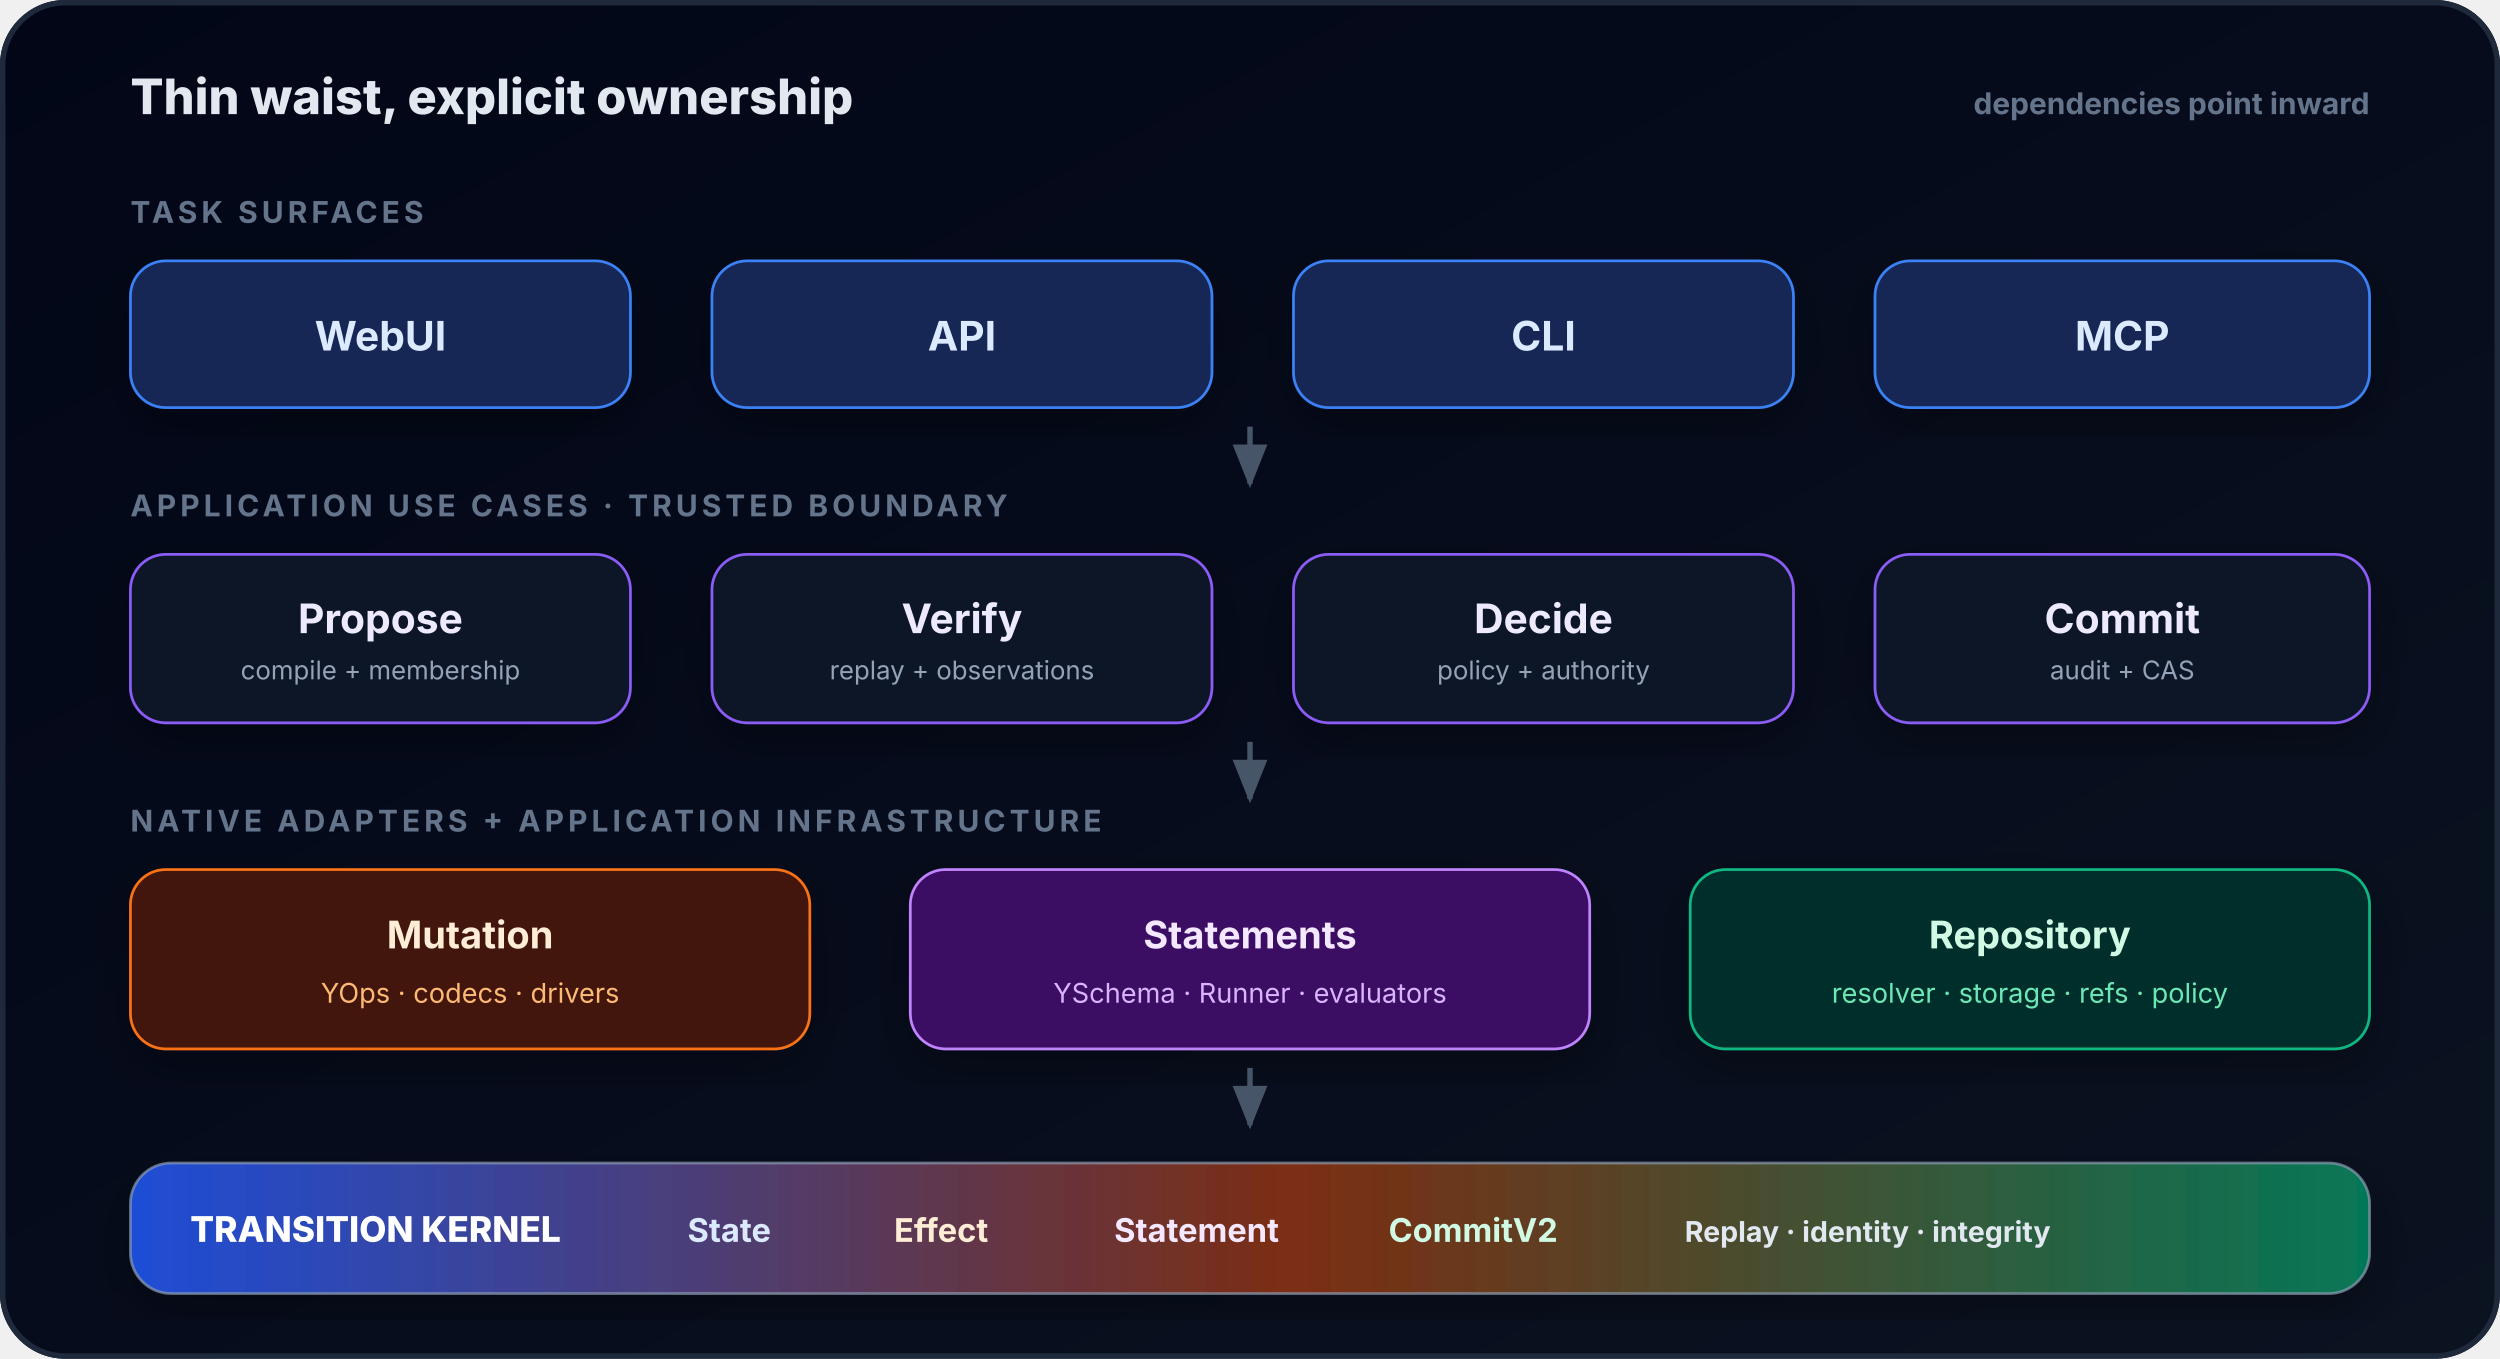
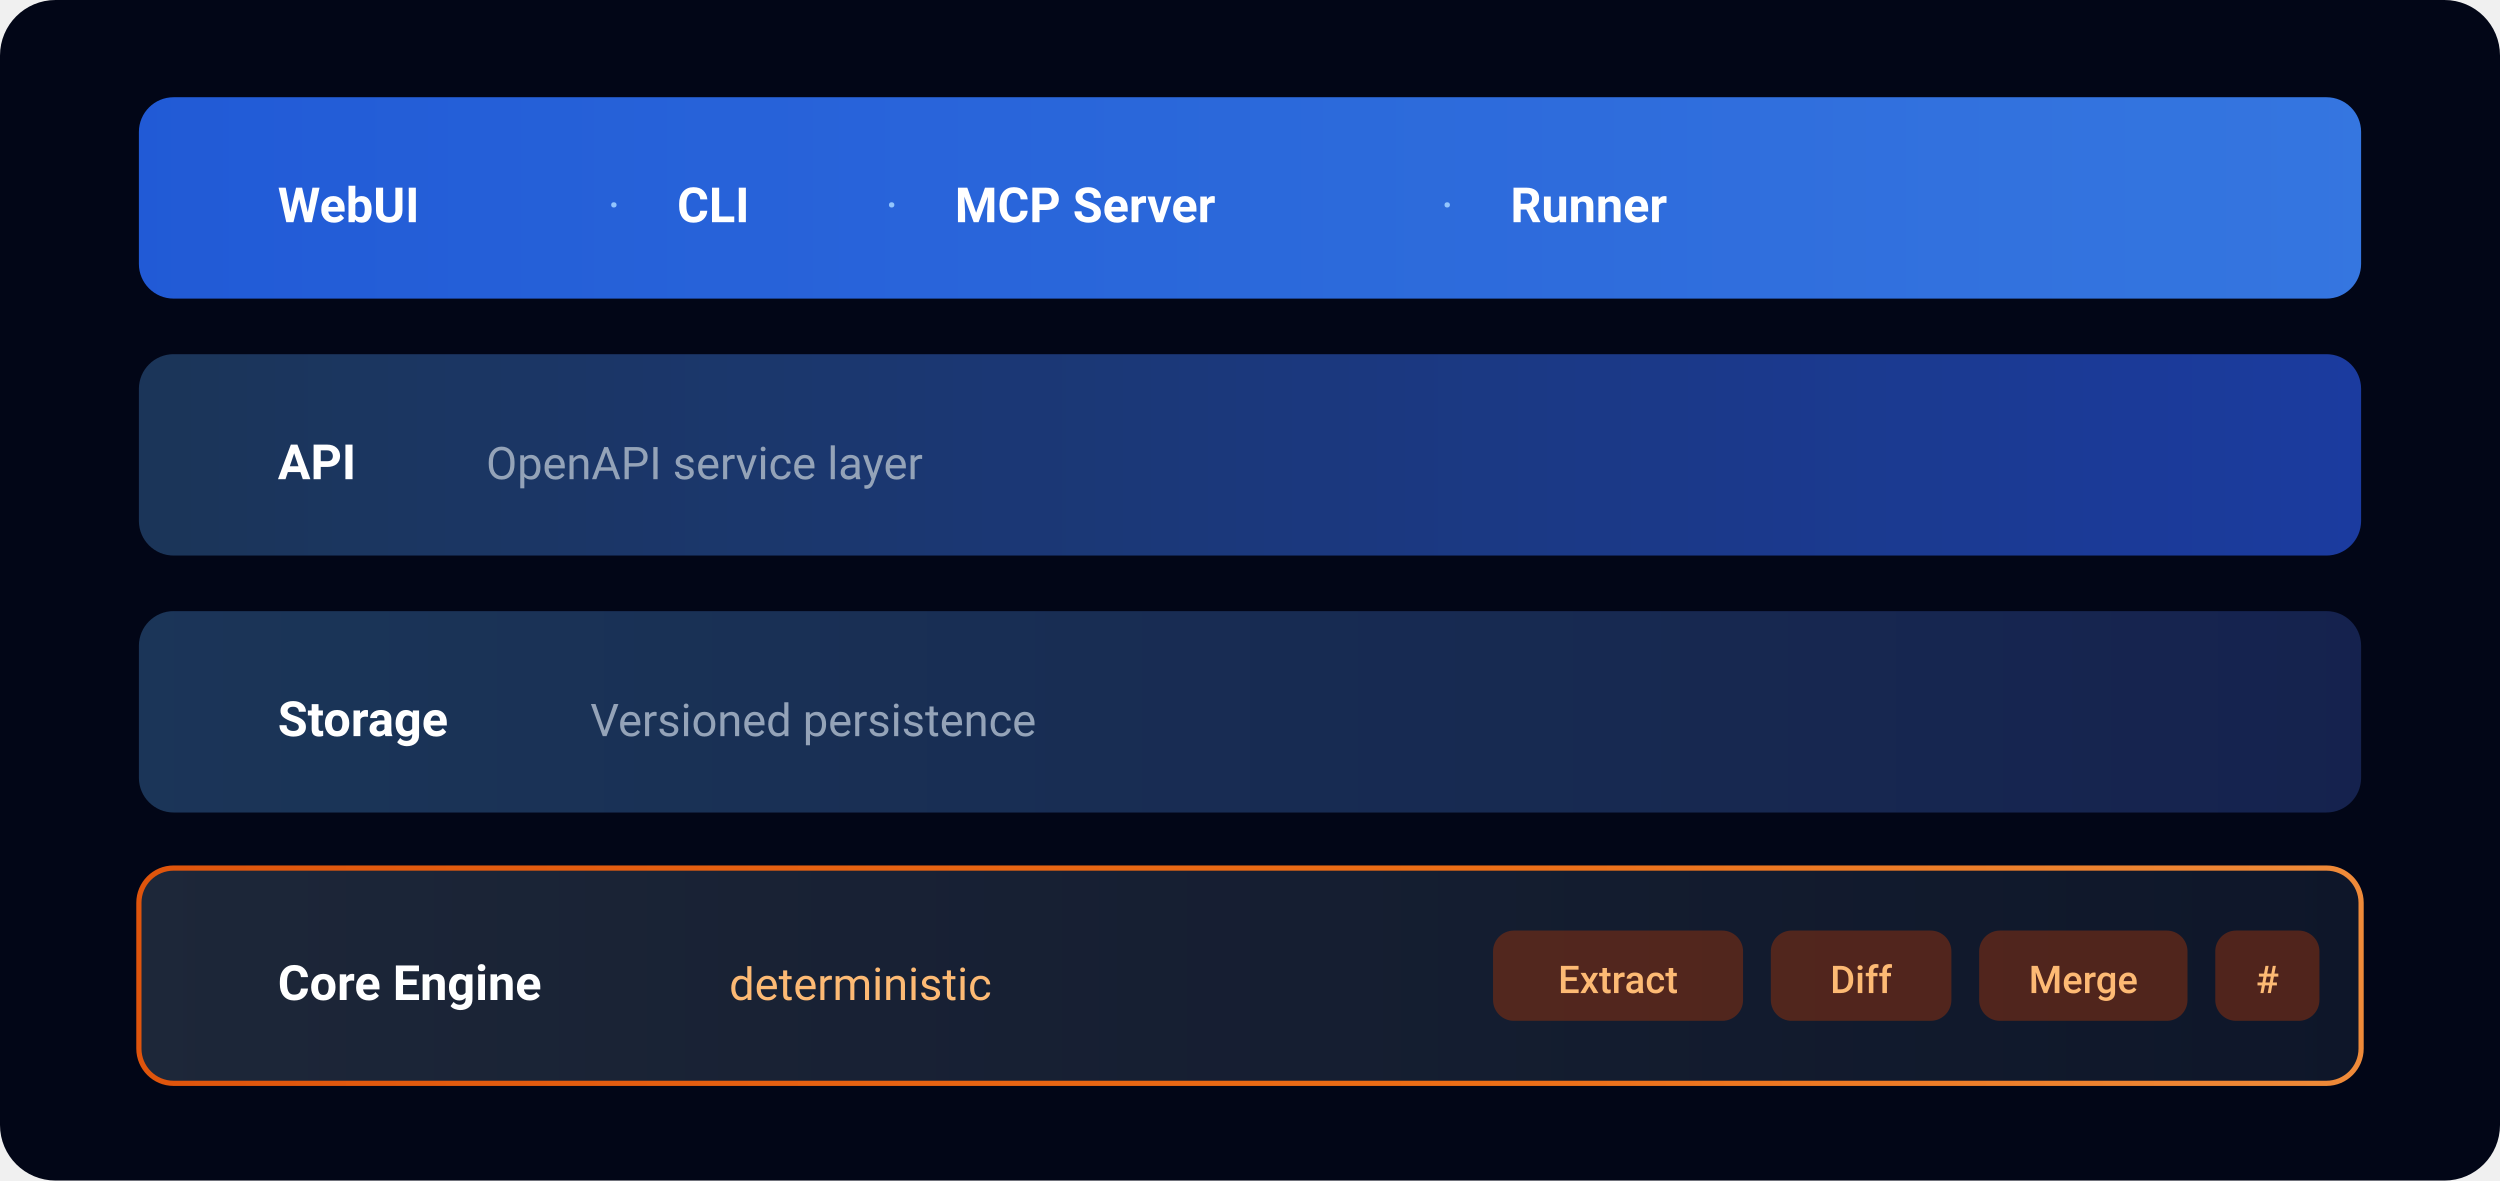
- <svg xmlns="http://www.w3.org/2000/svg" width="920" height="500" viewBox="0 0 920 500" font-family="-apple-system, BlinkMacSystemFont, 'Segoe UI', sans-serif">
+ <svg xmlns="http://www.w3.org/2000/svg" width="720" height="340" viewBox="0 0 720 340" font-family="-apple-system, BlinkMacSystemFont, 'Segoe UI', Roboto, sans-serif">
  <defs>
-     <linearGradient id="bg" x1="0" y1="0" x2="1" y2="1">
-       <stop offset="0" stop-color="#020617" />
-       <stop offset="1" stop-color="#0b1220" />
+     <linearGradient id="layer0" x1="0" y1="0" x2="1" y2="0">
+       <stop offset="0%" stop-color="#1e293b" />
+       <stop offset="100%" stop-color="#0f172a" />
    </linearGradient>
-     <linearGradient id="kernel" x1="0" y1="0" x2="1" y2="0">
-       <stop offset="0" stop-color="#1d4ed8" />
-       <stop offset="0.52" stop-color="#7c2d12" />
-       <stop offset="1" stop-color="#047857" />
+     <linearGradient id="layer1" x1="0" y1="0" x2="1" y2="0">
+       <stop offset="0%" stop-color="#1e3a5f" />
+       <stop offset="100%" stop-color="#172554" />
    </linearGradient>
-     <marker id="down" viewBox="0 0 10 8" refX="9" refY="4" markerWidth="8" markerHeight="7" orient="auto">
-       <path d="M0 0L10 4L0 8Z" fill="#475569" />
-     </marker>
-     <filter id="shadow" x="-20%" y="-20%" width="140%" height="140%">
-       <feDropShadow dx="0" dy="7" stdDeviation="9" flood-color="#000000" flood-opacity="0.3" />
-     </filter>
+     <linearGradient id="layer2" x1="0" y1="0" x2="1" y2="0">
+       <stop offset="0%" stop-color="#1e3a5f" />
+       <stop offset="100%" stop-color="#1e40af" />
+     </linearGradient>
+     <linearGradient id="layer3" x1="0" y1="0" x2="1" y2="0">
+       <stop offset="0%" stop-color="#2563eb" />
+       <stop offset="100%" stop-color="#3b82f6" />
+     </linearGradient>
+     <linearGradient id="coreGrad" x1="0" y1="0" x2="1" y2="0">
+       <stop offset="0%" stop-color="#ea580c" />
+       <stop offset="60%" stop-color="#f97316" />
+       <stop offset="100%" stop-color="#fb923c" />
+     </linearGradient>
  </defs>
-   <rect width="920" height="500" rx="24" fill="url(#bg)" />
-   <rect x="1" y="1" width="918" height="498" rx="23" fill="none" stroke="#1e293b" stroke-width="2" />
-   <text x="48" y="42" fill="#e2e8f0" font-size="18" font-weight="800">Thin waist, explicit ownership</text>
-   <text x="872" y="42" fill="#64748b" font-size="11" font-weight="650" text-anchor="end">dependencies point inward</text>
-   <text x="48" y="82" fill="#64748b" font-size="11" font-weight="750" letter-spacing="1.5">TASK SURFACES</text>
-   <g filter="url(#shadow)" fill="#172554" stroke="#3b82f6">
-     <rect x="48" y="96" width="184" height="54" rx="13" />
-     <rect x="262" y="96" width="184" height="54" rx="13" />
-     <rect x="476" y="96" width="184" height="54" rx="13" />
-     <rect x="690" y="96" width="182" height="54" rx="13" />
-   </g>
-   <g fill="#dbeafe" font-size="15" font-weight="750" text-anchor="middle">
-     <text x="140" y="129">WebUI</text>
-     <text x="354" y="129">API</text>
-     <text x="568" y="129">CLI</text>
-     <text x="781" y="129">MCP</text>
-   </g>
-   <line x1="460" y1="157" x2="460" y2="178" stroke="#475569" stroke-width="2" marker-end="url(#down)" />
-   <text x="48" y="190" fill="#64748b" font-size="11" font-weight="750" letter-spacing="1.5">APPLICATION USE CASES · TRUSTED BOUNDARY</text>
-   <g filter="url(#shadow)" fill="#111827" stroke="#8b5cf6">
-     <rect x="48" y="204" width="184" height="62" rx="13" />
-     <rect x="262" y="204" width="184" height="62" rx="13" />
-     <rect x="476" y="204" width="184" height="62" rx="13" />
-     <rect x="690" y="204" width="182" height="62" rx="13" />
-   </g>
-   <g text-anchor="middle">
-     <text x="140" y="233" fill="#ede9fe" font-size="15" font-weight="750">Propose</text>
-     <text x="140" y="250" fill="#94a3b8" font-size="9.5">compile + membership</text>
-     <text x="354" y="233" fill="#ede9fe" font-size="15" font-weight="750">Verify</text>
-     <text x="354" y="250" fill="#94a3b8" font-size="9.5">replay + observations</text>
-     <text x="568" y="233" fill="#ede9fe" font-size="15" font-weight="750">Decide</text>
-     <text x="568" y="250" fill="#94a3b8" font-size="9.5">policy + authority</text>
-     <text x="781" y="233" fill="#ede9fe" font-size="15" font-weight="750">Commit</text>
-     <text x="781" y="250" fill="#94a3b8" font-size="9.5">audit + CAS</text>
-   </g>
-   <line x1="460" y1="273" x2="460" y2="294" stroke="#475569" stroke-width="2" marker-end="url(#down)" />
-   <text x="48" y="306" fill="#64748b" font-size="11" font-weight="750" letter-spacing="1.5">NATIVE ADAPTERS + APPLICATION INFRASTRUCTURE</text>
-   <g filter="url(#shadow)">
-     <rect x="48" y="320" width="250" height="66" rx="13" fill="#431407" stroke="#f97316" />
-     <rect x="335" y="320" width="250" height="66" rx="13" fill="#3b0764" stroke="#c084fc" />
-     <rect x="622" y="320" width="250" height="66" rx="13" fill="#052e2b" stroke="#10b981" />
-   </g>
-   <g text-anchor="middle">
-     <text x="173" y="349" fill="#ffedd5" font-size="14" font-weight="750">Mutation</text>
-     <text x="173" y="369" fill="#fdba74" font-size="10">YOps · codecs · drivers</text>
-     <text x="460" y="349" fill="#f3e8ff" font-size="14" font-weight="750">Statements</text>
-     <text x="460" y="369" fill="#d8b4fe" font-size="10">YSchema · Runner · evaluators</text>
-     <text x="747" y="349" fill="#d1fae5" font-size="14" font-weight="750">Repository</text>
-     <text x="747" y="369" fill="#6ee7b7" font-size="10">resolver · storage · refs · policy</text>
-   </g>
-   <line x1="460" y1="393" x2="460" y2="414" stroke="#475569" stroke-width="2" marker-end="url(#down)" />
-   <g filter="url(#shadow)">
-     <rect x="48" y="428" width="824" height="48" rx="15" fill="url(#kernel)" stroke="#94a3b8" stroke-opacity="0.65" />
-   </g>
-   <text x="70" y="457" fill="#ffffff" font-size="13" font-weight="800">TRANSITION KERNEL</text>
-   <text x="253" y="457" fill="#dbeafe" font-size="12" font-weight="700">State</text>
-   <text x="329" y="457" fill="#ffedd5" font-size="12" font-weight="700">Effect</text>
-   <text x="410" y="457" fill="#f3e8ff" font-size="12" font-weight="700">Statement</text>
-   <text x="511" y="457" fill="#d1fae5" font-size="12" font-weight="700">CommitV2</text>
-   <text x="620" y="457" fill="#e2e8f0" font-size="10.5" font-weight="650">Replay · identity · integrity</text>
+   <rect width="720" height="340" rx="16" fill="#020617" />
+   <rect x="40" y="28" width="640" height="58" rx="10" fill="url(#layer3)" opacity="0.9" />
+   <text x="80" y="64" fill="#ffffff" font-size="14" font-weight="600">WebUI</text>
+   <text x="175" y="64" fill="#93c5fd" font-size="14">·</text>
+   <text x="195" y="64" fill="#ffffff" font-size="14" font-weight="600">CLI</text>
+   <text x="255" y="64" fill="#93c5fd" font-size="14">·</text>
+   <text x="275" y="64" fill="#ffffff" font-size="14" font-weight="600">MCP Server</text>
+   <text x="415" y="64" fill="#93c5fd" font-size="14">·</text>
+   <text x="435" y="64" fill="#ffffff" font-size="14" font-weight="600">Runner</text>
+   <rect x="40" y="102" width="640" height="58" rx="10" fill="url(#layer2)" opacity="0.9" />
+   <text x="80" y="138" fill="#ffffff" font-size="14" font-weight="600">API</text>
+   <text x="140" y="138" fill="#94a3b8" font-size="13">OpenAPI service layer</text>
+   <rect x="40" y="176" width="640" height="58" rx="10" fill="url(#layer1)" opacity="0.9" />
+   <text x="80" y="212" fill="#ffffff" font-size="14" font-weight="600">Storage</text>
+   <text x="170" y="212" fill="#94a3b8" font-size="13">Versioned persistence</text>
+   <rect x="40" y="250" width="640" height="62" rx="10" fill="url(#layer0)" stroke="url(#coreGrad)" stroke-width="1.5" opacity="0.95" />
+   <text x="80" y="288" fill="#ffffff" font-size="14" font-weight="700">Core Engine</text>
+   <text x="210" y="288" fill="#fdba74" font-size="13">deterministic</text>
+   <rect x="430" y="268" width="72" height="26" rx="6" fill="#7c2d12" opacity="0.6" />
+   <text x="466" y="286" fill="#fdba74" font-size="11" font-weight="500" text-anchor="middle">Extract</text>
+   <rect x="510" y="268" width="52" height="26" rx="6" fill="#7c2d12" opacity="0.6" />
+   <text x="536" y="286" fill="#fdba74" font-size="11" font-weight="500" text-anchor="middle">Diff</text>
+   <rect x="570" y="268" width="60" height="26" rx="6" fill="#7c2d12" opacity="0.6" />
+   <text x="600" y="286" fill="#fdba74" font-size="11" font-weight="500" text-anchor="middle">Merge</text>
+   <rect x="638" y="268" width="30" height="26" rx="6" fill="#7c2d12" opacity="0.6" />
+   <text x="653" y="286" fill="#fdba74" font-size="11" font-weight="500" text-anchor="middle">#</text>
</svg>
